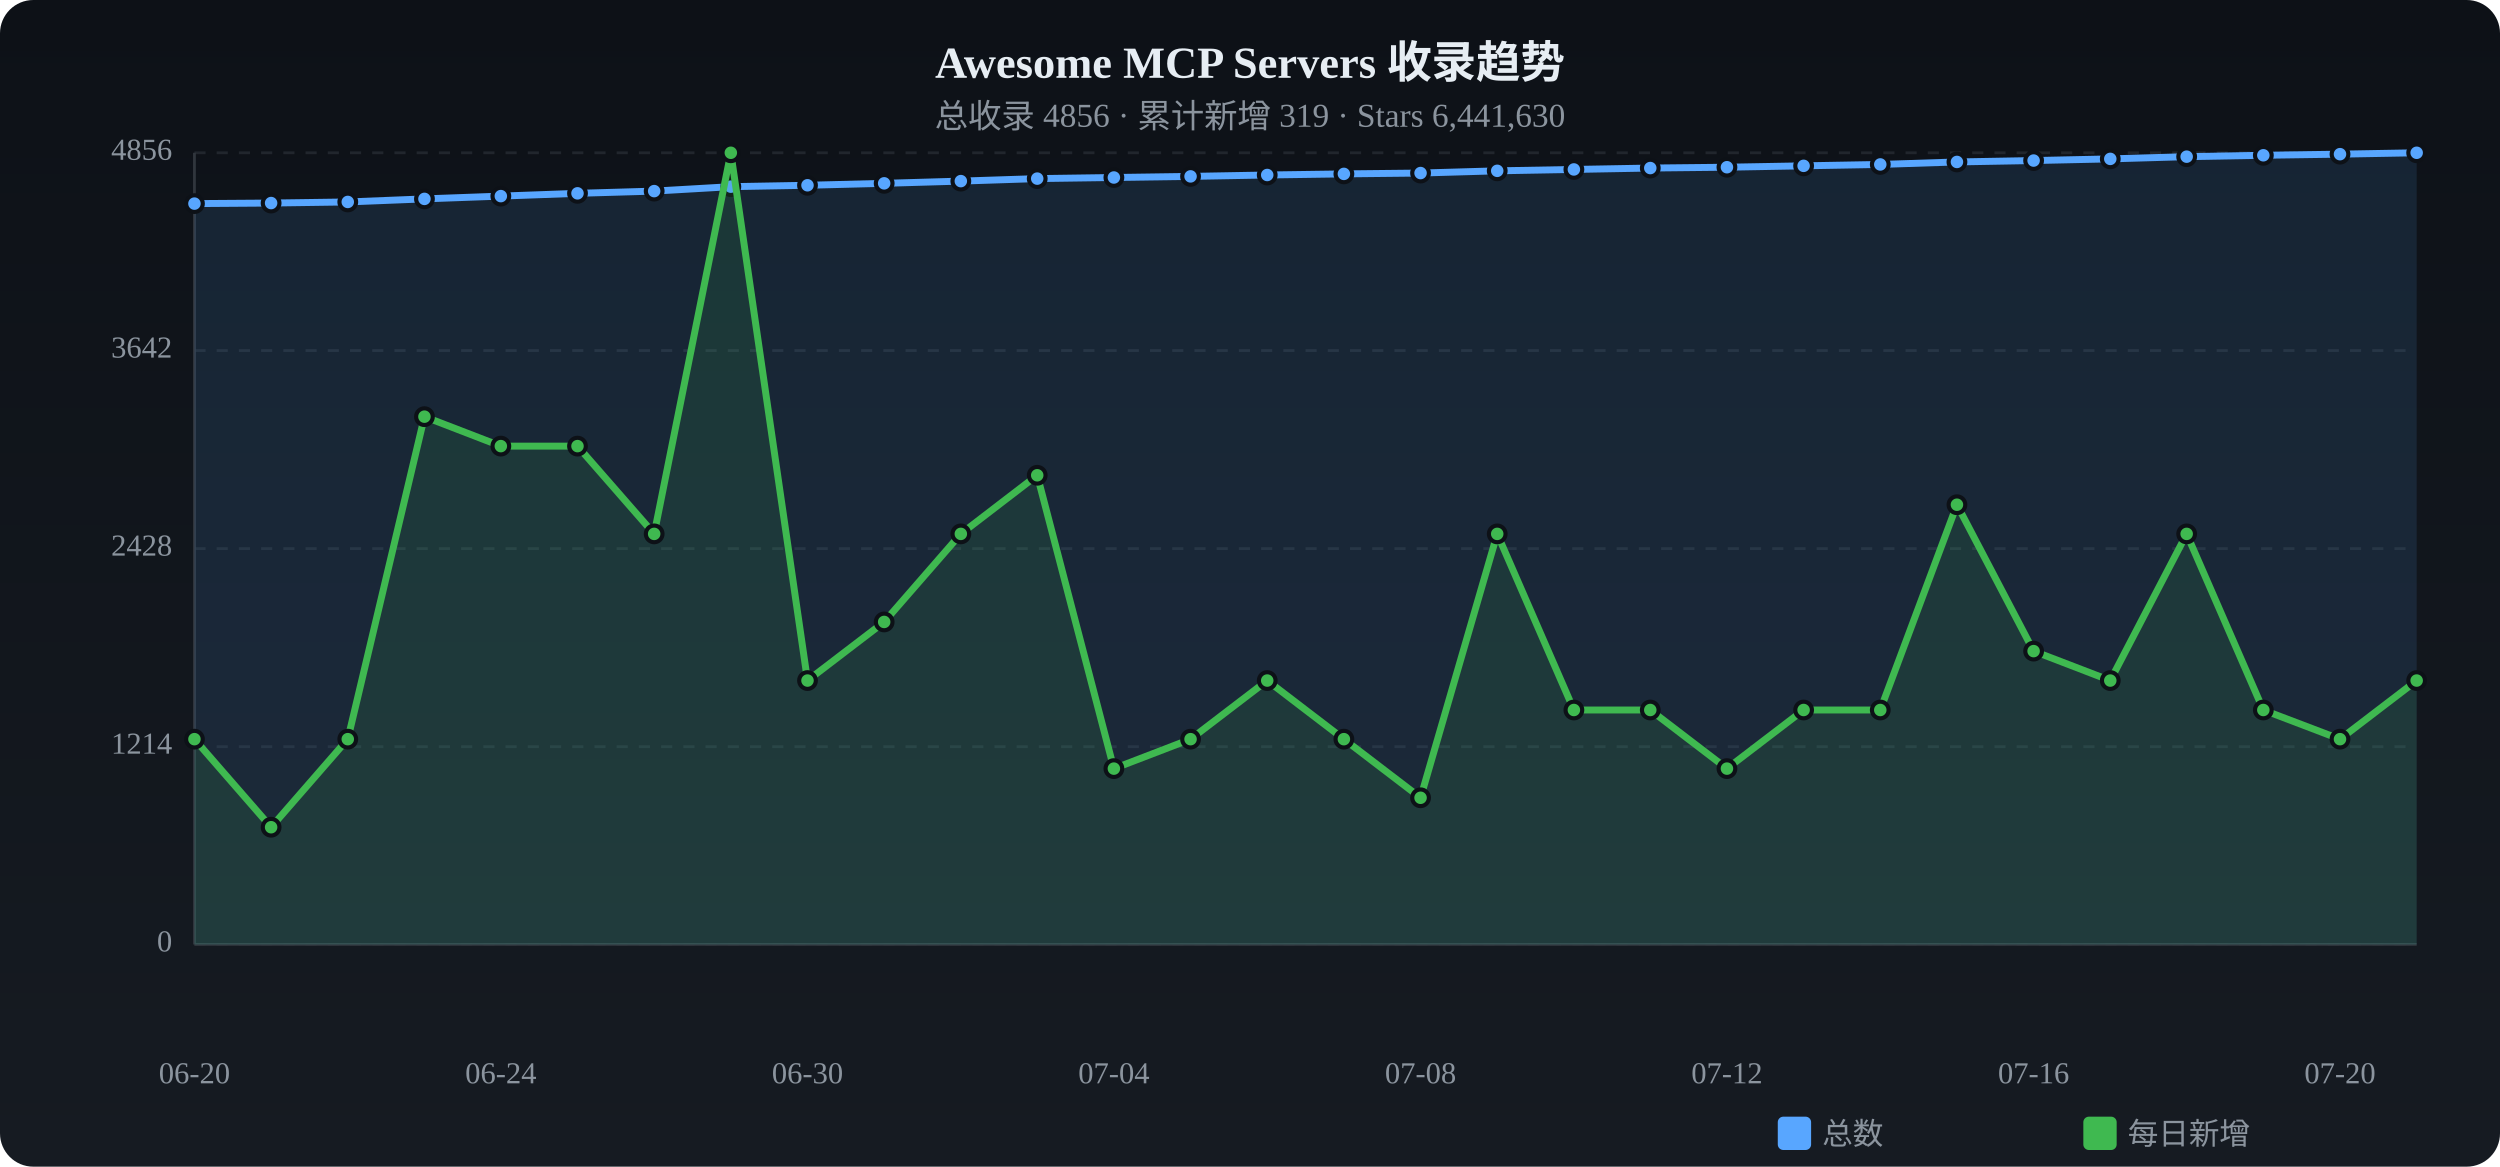
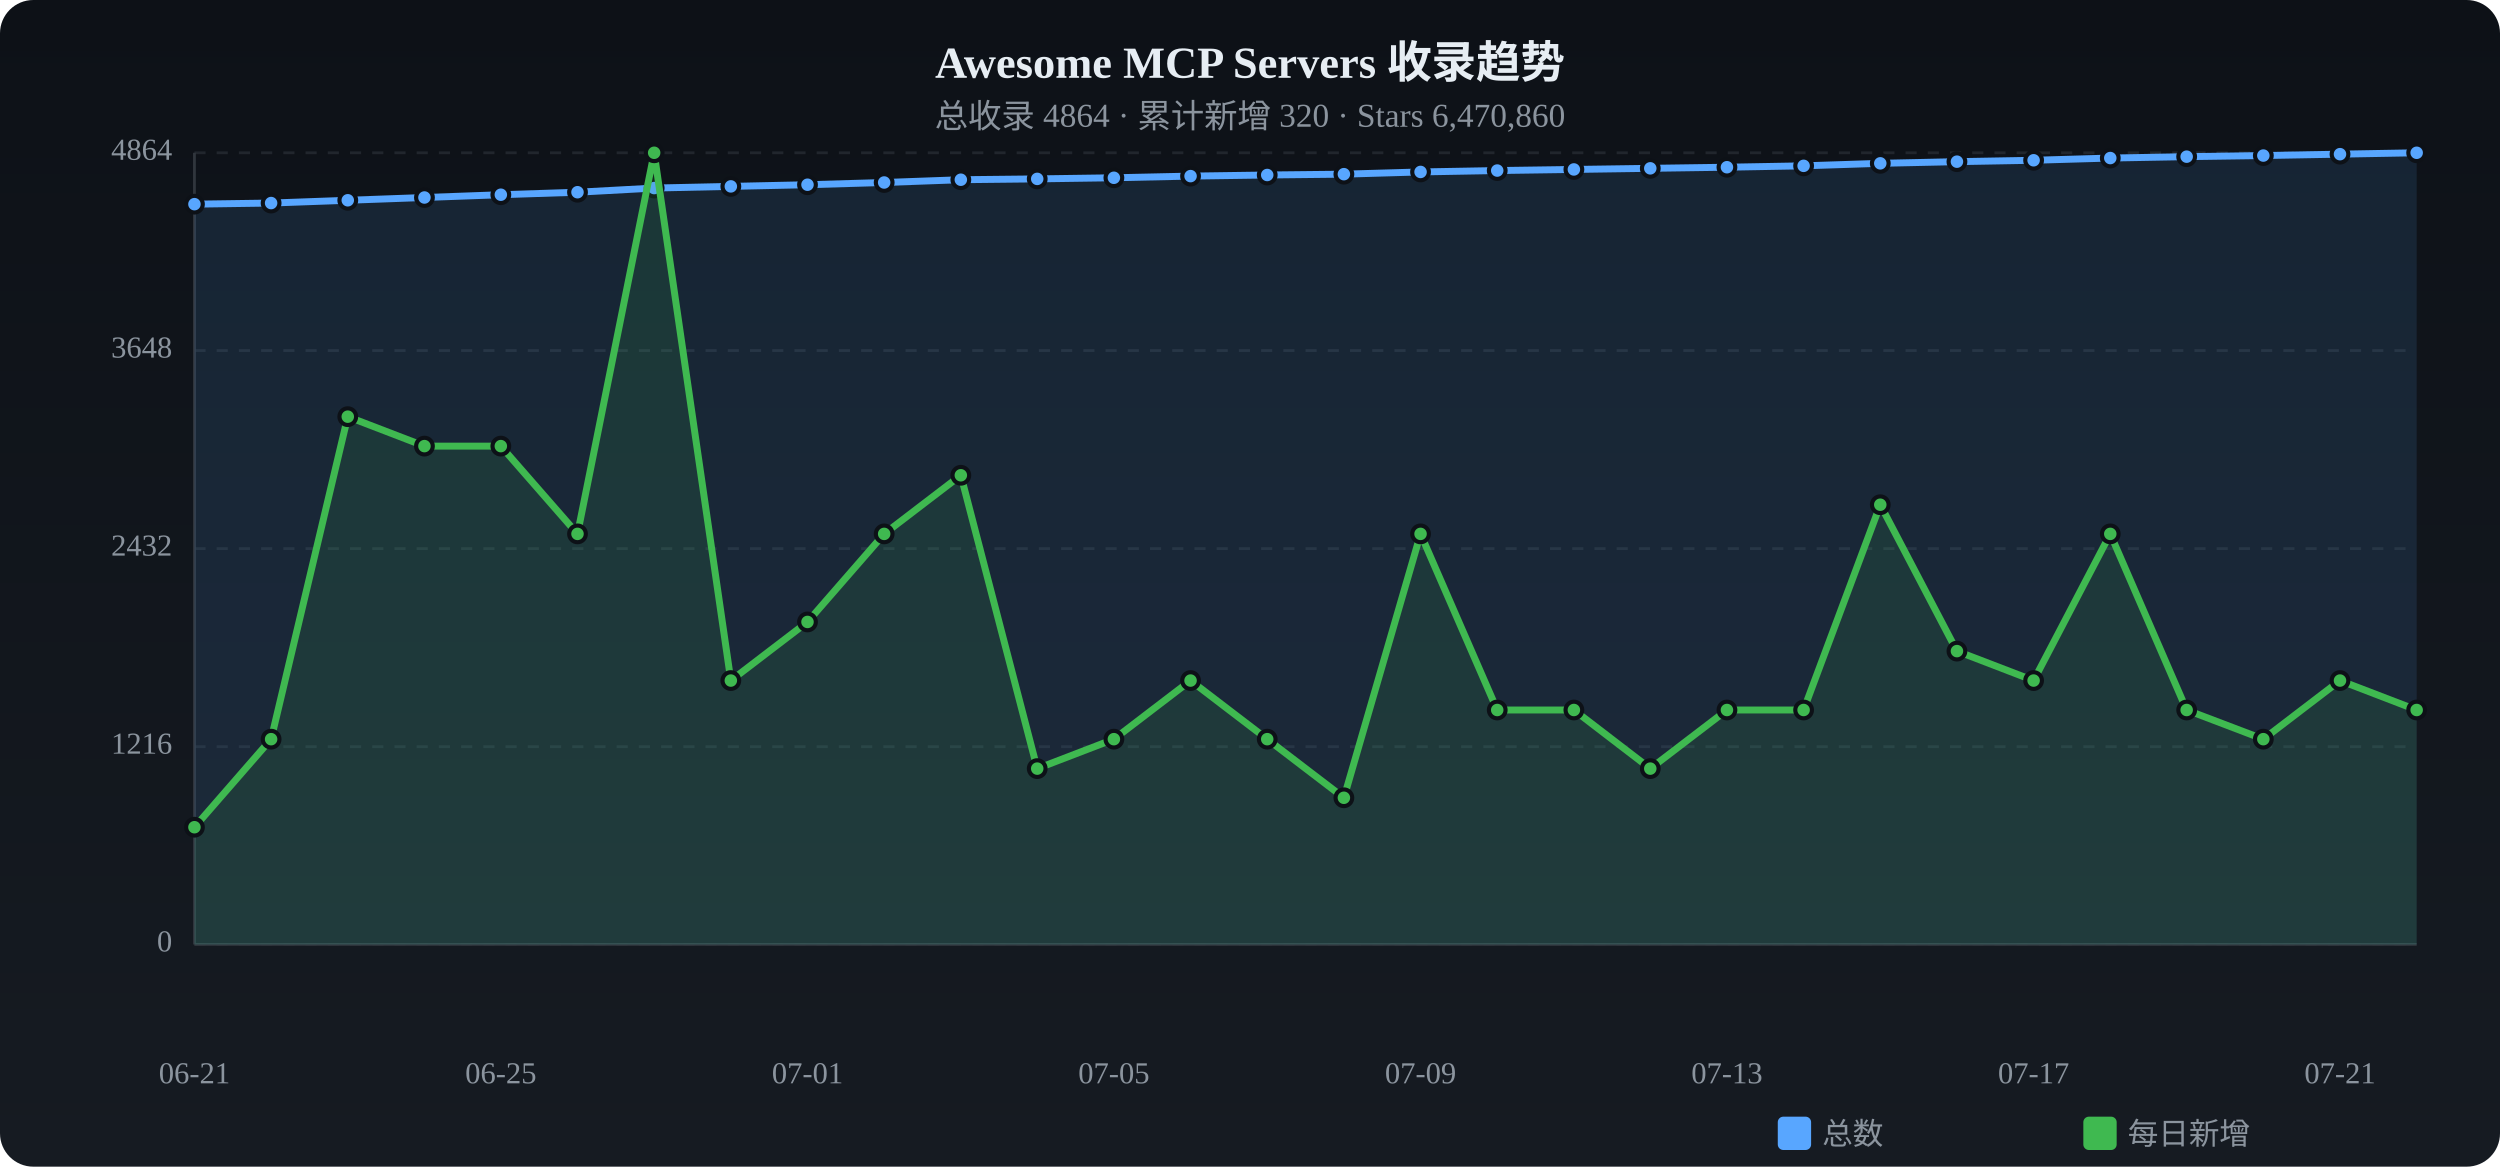
<svg xmlns="http://www.w3.org/2000/svg" viewBox="0 0 900 420" width="900" height="420">
  <defs>
    <linearGradient id="tbg" x1="0%" y1="0%" x2="0%" y2="100%">
      <stop offset="0%" stop-color="#0d1117" />
      <stop offset="100%" stop-color="#161b22" />
    </linearGradient>
  </defs>
  <rect width="900" height="420" rx="12" fill="url(#tbg)" />
  <text x="450.0" y="28" text-anchor="middle" fill="#e6edf3" font-size="16" font-weight="bold">Awesome MCP Servers 收录趋势</text>
-   <text x="450.0" y="46" text-anchor="middle" fill="#8b949e" font-size="12">总收录 4856 · 累计新增 319 · Stars 6,441,630</text>
+   <text x="450.0" y="46" text-anchor="middle" fill="#8b949e" font-size="12">总收录 4864 · 累计新增 320 · Stars 6,470,860</text>
  <text x="62" y="340.0" text-anchor="end" fill="#8b949e" font-size="11" dominant-baseline="middle">0</text>
  <line x1="70" y1="340.0" x2="870" y2="340.0" stroke="#21262d" stroke-dasharray="4 4" />
-   <text x="62" y="268.8" text-anchor="end" fill="#8b949e" font-size="11" dominant-baseline="middle">1214</text>
+   <text x="62" y="268.8" text-anchor="end" fill="#8b949e" font-size="11" dominant-baseline="middle">1216</text>
  <line x1="70" y1="268.8" x2="870" y2="268.8" stroke="#21262d" stroke-dasharray="4 4" />
-   <text x="62" y="197.5" text-anchor="end" fill="#8b949e" font-size="11" dominant-baseline="middle">2428</text>
+   <text x="62" y="197.5" text-anchor="end" fill="#8b949e" font-size="11" dominant-baseline="middle">2432</text>
  <line x1="70" y1="197.5" x2="870" y2="197.5" stroke="#21262d" stroke-dasharray="4 4" />
-   <text x="62" y="126.2" text-anchor="end" fill="#8b949e" font-size="11" dominant-baseline="middle">3642</text>
+   <text x="62" y="126.2" text-anchor="end" fill="#8b949e" font-size="11" dominant-baseline="middle">3648</text>
  <line x1="70" y1="126.2" x2="870" y2="126.2" stroke="#21262d" stroke-dasharray="4 4" />
-   <text x="62" y="55.0" text-anchor="end" fill="#8b949e" font-size="11" dominant-baseline="middle">4856</text>
+   <text x="62" y="55.0" text-anchor="end" fill="#8b949e" font-size="11" dominant-baseline="middle">4864</text>
  <line x1="70" y1="55.0" x2="870" y2="55.0" stroke="#21262d" stroke-dasharray="4 4" />
  <line x1="70" y1="55" x2="70" y2="340" stroke="#30363d" />
  <line x1="70" y1="340" x2="870" y2="340" stroke="#30363d" />
-   <path d="M70.0,73.3 L97.6,73.1 L125.2,72.7 L152.8,71.6 L180.3,70.6 L207.9,69.6 L235.5,68.8 L263.1,67.2 L290.7,66.7 L318.3,66.0 L345.9,65.2 L373.4,64.3 L401.0,63.9 L428.6,63.5 L456.2,63.0 L483.8,62.6 L511.4,62.3 L539.0,61.5 L566.6,61.0 L594.1,60.5 L621.7,60.2 L649.3,59.7 L676.9,59.2 L704.5,58.3 L732.1,57.8 L759.7,57.2 L787.2,56.4 L814.8,55.9 L842.4,55.5 L870.0,55.0 L870.0,340 L70.0,340 Z" fill="#58a6ff" opacity="0.12" />
-   <polyline points="70.0,73.3 97.6,73.1 125.2,72.7 152.8,71.6 180.3,70.6 207.9,69.6 235.5,68.8 263.1,67.2 290.7,66.7 318.3,66.0 345.9,65.2 373.4,64.3 401.0,63.9 428.6,63.5 456.2,63.0 483.8,62.6 511.4,62.3 539.0,61.5 566.6,61.0 594.1,60.5 621.7,60.2 649.3,59.7 676.9,59.2 704.5,58.3 732.1,57.8 759.7,57.2 787.2,56.4 814.8,55.9 842.4,55.5 870.0,55.0" fill="none" stroke="#58a6ff" stroke-width="2.5" stroke-linecap="round" stroke-linejoin="round" />
-   <circle cx="70.0" cy="73.3" r="3" fill="#58a6ff" stroke="#0d1117" stroke-width="1.5" />
+   <path d="M70.0,73.5 L97.6,73.1 L125.2,72.1 L152.8,71.1 L180.3,70.1 L207.9,69.2 L235.5,67.7 L263.1,67.1 L290.7,66.5 L318.3,65.7 L345.9,64.7 L373.4,64.4 L401.0,64.0 L428.6,63.4 L456.2,63.0 L483.8,62.7 L511.4,61.9 L539.0,61.4 L566.6,61.0 L594.1,60.6 L621.7,60.2 L649.3,59.7 L676.9,58.8 L704.5,58.2 L732.1,57.7 L759.7,56.9 L787.2,56.4 L814.8,56.0 L842.4,55.5 L870.0,55.0 L870.0,340 L70.0,340 Z" fill="#58a6ff" opacity="0.12" />
+   <polyline points="70.0,73.5 97.6,73.1 125.2,72.1 152.8,71.1 180.3,70.1 207.9,69.2 235.5,67.7 263.1,67.1 290.7,66.5 318.3,65.7 345.9,64.7 373.4,64.4 401.0,64.0 428.6,63.4 456.2,63.0 483.8,62.7 511.4,61.9 539.0,61.4 566.6,61.0 594.1,60.6 621.7,60.2 649.3,59.7 676.9,58.8 704.5,58.2 732.1,57.7 759.7,56.9 787.2,56.4 814.8,56.0 842.4,55.5 870.0,55.0" fill="none" stroke="#58a6ff" stroke-width="2.5" stroke-linecap="round" stroke-linejoin="round" />
+   <circle cx="70.0" cy="73.5" r="3" fill="#58a6ff" stroke="#0d1117" stroke-width="1.5" />
  <circle cx="97.6" cy="73.1" r="3" fill="#58a6ff" stroke="#0d1117" stroke-width="1.5" />
-   <circle cx="125.2" cy="72.7" r="3" fill="#58a6ff" stroke="#0d1117" stroke-width="1.5" />
-   <circle cx="152.8" cy="71.6" r="3" fill="#58a6ff" stroke="#0d1117" stroke-width="1.5" />
-   <circle cx="180.3" cy="70.6" r="3" fill="#58a6ff" stroke="#0d1117" stroke-width="1.5" />
-   <circle cx="207.9" cy="69.6" r="3" fill="#58a6ff" stroke="#0d1117" stroke-width="1.5" />
-   <circle cx="235.5" cy="68.8" r="3" fill="#58a6ff" stroke="#0d1117" stroke-width="1.5" />
-   <circle cx="263.1" cy="67.2" r="3" fill="#58a6ff" stroke="#0d1117" stroke-width="1.5" />
-   <circle cx="290.7" cy="66.7" r="3" fill="#58a6ff" stroke="#0d1117" stroke-width="1.5" />
-   <circle cx="318.3" cy="66.0" r="3" fill="#58a6ff" stroke="#0d1117" stroke-width="1.5" />
-   <circle cx="345.9" cy="65.2" r="3" fill="#58a6ff" stroke="#0d1117" stroke-width="1.5" />
-   <circle cx="373.4" cy="64.3" r="3" fill="#58a6ff" stroke="#0d1117" stroke-width="1.5" />
-   <circle cx="401.0" cy="63.9" r="3" fill="#58a6ff" stroke="#0d1117" stroke-width="1.5" />
-   <circle cx="428.6" cy="63.5" r="3" fill="#58a6ff" stroke="#0d1117" stroke-width="1.5" />
+   <circle cx="125.2" cy="72.1" r="3" fill="#58a6ff" stroke="#0d1117" stroke-width="1.5" />
+   <circle cx="152.8" cy="71.1" r="3" fill="#58a6ff" stroke="#0d1117" stroke-width="1.5" />
+   <circle cx="180.3" cy="70.1" r="3" fill="#58a6ff" stroke="#0d1117" stroke-width="1.5" />
+   <circle cx="207.9" cy="69.2" r="3" fill="#58a6ff" stroke="#0d1117" stroke-width="1.5" />
+   <circle cx="235.5" cy="67.7" r="3" fill="#58a6ff" stroke="#0d1117" stroke-width="1.5" />
+   <circle cx="263.1" cy="67.1" r="3" fill="#58a6ff" stroke="#0d1117" stroke-width="1.5" />
+   <circle cx="290.7" cy="66.5" r="3" fill="#58a6ff" stroke="#0d1117" stroke-width="1.5" />
+   <circle cx="318.3" cy="65.7" r="3" fill="#58a6ff" stroke="#0d1117" stroke-width="1.5" />
+   <circle cx="345.9" cy="64.7" r="3" fill="#58a6ff" stroke="#0d1117" stroke-width="1.5" />
+   <circle cx="373.4" cy="64.4" r="3" fill="#58a6ff" stroke="#0d1117" stroke-width="1.5" />
+   <circle cx="401.0" cy="64.0" r="3" fill="#58a6ff" stroke="#0d1117" stroke-width="1.5" />
+   <circle cx="428.6" cy="63.4" r="3" fill="#58a6ff" stroke="#0d1117" stroke-width="1.5" />
  <circle cx="456.2" cy="63.0" r="3" fill="#58a6ff" stroke="#0d1117" stroke-width="1.5" />
-   <circle cx="483.8" cy="62.6" r="3" fill="#58a6ff" stroke="#0d1117" stroke-width="1.5" />
-   <circle cx="511.4" cy="62.3" r="3" fill="#58a6ff" stroke="#0d1117" stroke-width="1.5" />
-   <circle cx="539.0" cy="61.5" r="3" fill="#58a6ff" stroke="#0d1117" stroke-width="1.5" />
+   <circle cx="483.8" cy="62.7" r="3" fill="#58a6ff" stroke="#0d1117" stroke-width="1.5" />
+   <circle cx="511.4" cy="61.9" r="3" fill="#58a6ff" stroke="#0d1117" stroke-width="1.5" />
+   <circle cx="539.0" cy="61.4" r="3" fill="#58a6ff" stroke="#0d1117" stroke-width="1.5" />
  <circle cx="566.6" cy="61.0" r="3" fill="#58a6ff" stroke="#0d1117" stroke-width="1.5" />
-   <circle cx="594.1" cy="60.5" r="3" fill="#58a6ff" stroke="#0d1117" stroke-width="1.5" />
+   <circle cx="594.1" cy="60.6" r="3" fill="#58a6ff" stroke="#0d1117" stroke-width="1.5" />
  <circle cx="621.7" cy="60.2" r="3" fill="#58a6ff" stroke="#0d1117" stroke-width="1.5" />
  <circle cx="649.3" cy="59.7" r="3" fill="#58a6ff" stroke="#0d1117" stroke-width="1.5" />
-   <circle cx="676.9" cy="59.2" r="3" fill="#58a6ff" stroke="#0d1117" stroke-width="1.5" />
-   <circle cx="704.5" cy="58.3" r="3" fill="#58a6ff" stroke="#0d1117" stroke-width="1.5" />
-   <circle cx="732.1" cy="57.8" r="3" fill="#58a6ff" stroke="#0d1117" stroke-width="1.5" />
-   <circle cx="759.7" cy="57.2" r="3" fill="#58a6ff" stroke="#0d1117" stroke-width="1.5" />
+   <circle cx="676.9" cy="58.8" r="3" fill="#58a6ff" stroke="#0d1117" stroke-width="1.5" />
+   <circle cx="704.5" cy="58.2" r="3" fill="#58a6ff" stroke="#0d1117" stroke-width="1.5" />
+   <circle cx="732.1" cy="57.7" r="3" fill="#58a6ff" stroke="#0d1117" stroke-width="1.5" />
+   <circle cx="759.7" cy="56.9" r="3" fill="#58a6ff" stroke="#0d1117" stroke-width="1.5" />
  <circle cx="787.2" cy="56.4" r="3" fill="#58a6ff" stroke="#0d1117" stroke-width="1.5" />
-   <circle cx="814.8" cy="55.9" r="3" fill="#58a6ff" stroke="#0d1117" stroke-width="1.5" />
+   <circle cx="814.8" cy="56.0" r="3" fill="#58a6ff" stroke="#0d1117" stroke-width="1.5" />
  <circle cx="842.4" cy="55.5" r="3" fill="#58a6ff" stroke="#0d1117" stroke-width="1.5" />
  <circle cx="870.0" cy="55.0" r="3" fill="#58a6ff" stroke="#0d1117" stroke-width="1.5" />
-   <path d="M70.0,266.1 L97.6,297.8 L125.2,266.1 L152.8,150.0 L180.3,160.6 L207.9,160.6 L235.5,192.2 L263.1,55.0 L290.7,245.0 L318.3,223.9 L345.9,192.2 L373.4,171.1 L401.0,276.7 L428.6,266.1 L456.2,245.0 L483.8,266.1 L511.4,287.2 L539.0,192.2 L566.6,255.6 L594.1,255.6 L621.7,276.7 L649.3,255.6 L676.9,255.6 L704.5,181.7 L732.1,234.4 L759.7,245.0 L787.2,192.2 L814.8,255.6 L842.4,266.1 L870.0,245.0 L870.0,340 L70.0,340 Z" fill="#3fb950" opacity="0.12" />
-   <polyline points="70.0,266.1 97.6,297.8 125.2,266.1 152.8,150.0 180.3,160.6 207.9,160.6 235.5,192.2 263.1,55.0 290.7,245.0 318.3,223.9 345.9,192.2 373.4,171.1 401.0,276.7 428.6,266.1 456.2,245.0 483.8,266.1 511.4,287.2 539.0,192.2 566.6,255.6 594.1,255.6 621.7,276.7 649.3,255.6 676.9,255.6 704.5,181.7 732.1,234.4 759.7,245.0 787.2,192.2 814.8,255.6 842.4,266.1 870.0,245.0" fill="none" stroke="#3fb950" stroke-width="2.5" stroke-linecap="round" stroke-linejoin="round" />
-   <circle cx="70.0" cy="266.1" r="3" fill="#3fb950" stroke="#0d1117" stroke-width="1.5" />
-   <circle cx="97.6" cy="297.8" r="3" fill="#3fb950" stroke="#0d1117" stroke-width="1.5" />
-   <circle cx="125.2" cy="266.1" r="3" fill="#3fb950" stroke="#0d1117" stroke-width="1.5" />
-   <circle cx="152.8" cy="150.0" r="3" fill="#3fb950" stroke="#0d1117" stroke-width="1.5" />
+   <path d="M70.0,297.8 L97.6,266.1 L125.2,150.0 L152.8,160.6 L180.3,160.6 L207.9,192.2 L235.5,55.0 L263.1,245.0 L290.7,223.9 L318.3,192.2 L345.9,171.1 L373.4,276.7 L401.0,266.1 L428.6,245.0 L456.2,266.1 L483.8,287.2 L511.4,192.2 L539.0,255.6 L566.6,255.6 L594.1,276.7 L621.7,255.6 L649.3,255.6 L676.9,181.7 L704.5,234.4 L732.1,245.0 L759.7,192.2 L787.2,255.6 L814.8,266.1 L842.4,245.0 L870.0,255.6 L870.0,340 L70.0,340 Z" fill="#3fb950" opacity="0.12" />
+   <polyline points="70.0,297.8 97.6,266.1 125.2,150.0 152.8,160.6 180.3,160.6 207.9,192.2 235.5,55.0 263.1,245.0 290.7,223.9 318.3,192.2 345.9,171.1 373.4,276.7 401.0,266.1 428.6,245.0 456.2,266.1 483.8,287.2 511.4,192.2 539.0,255.6 566.6,255.6 594.1,276.7 621.7,255.6 649.3,255.6 676.9,181.7 704.5,234.4 732.1,245.0 759.7,192.2 787.2,255.6 814.8,266.1 842.4,245.0 870.0,255.6" fill="none" stroke="#3fb950" stroke-width="2.5" stroke-linecap="round" stroke-linejoin="round" />
+   <circle cx="70.0" cy="297.8" r="3" fill="#3fb950" stroke="#0d1117" stroke-width="1.5" />
+   <circle cx="97.6" cy="266.1" r="3" fill="#3fb950" stroke="#0d1117" stroke-width="1.5" />
+   <circle cx="125.2" cy="150.0" r="3" fill="#3fb950" stroke="#0d1117" stroke-width="1.5" />
+   <circle cx="152.8" cy="160.6" r="3" fill="#3fb950" stroke="#0d1117" stroke-width="1.5" />
  <circle cx="180.3" cy="160.6" r="3" fill="#3fb950" stroke="#0d1117" stroke-width="1.5" />
-   <circle cx="207.9" cy="160.6" r="3" fill="#3fb950" stroke="#0d1117" stroke-width="1.5" />
-   <circle cx="235.5" cy="192.2" r="3" fill="#3fb950" stroke="#0d1117" stroke-width="1.5" />
-   <circle cx="263.1" cy="55.0" r="3" fill="#3fb950" stroke="#0d1117" stroke-width="1.5" />
-   <circle cx="290.7" cy="245.0" r="3" fill="#3fb950" stroke="#0d1117" stroke-width="1.5" />
-   <circle cx="318.3" cy="223.9" r="3" fill="#3fb950" stroke="#0d1117" stroke-width="1.5" />
-   <circle cx="345.9" cy="192.2" r="3" fill="#3fb950" stroke="#0d1117" stroke-width="1.5" />
-   <circle cx="373.4" cy="171.1" r="3" fill="#3fb950" stroke="#0d1117" stroke-width="1.5" />
-   <circle cx="401.0" cy="276.7" r="3" fill="#3fb950" stroke="#0d1117" stroke-width="1.5" />
-   <circle cx="428.6" cy="266.1" r="3" fill="#3fb950" stroke="#0d1117" stroke-width="1.5" />
-   <circle cx="456.2" cy="245.0" r="3" fill="#3fb950" stroke="#0d1117" stroke-width="1.5" />
-   <circle cx="483.8" cy="266.1" r="3" fill="#3fb950" stroke="#0d1117" stroke-width="1.5" />
-   <circle cx="511.4" cy="287.2" r="3" fill="#3fb950" stroke="#0d1117" stroke-width="1.5" />
-   <circle cx="539.0" cy="192.2" r="3" fill="#3fb950" stroke="#0d1117" stroke-width="1.5" />
+   <circle cx="207.9" cy="192.2" r="3" fill="#3fb950" stroke="#0d1117" stroke-width="1.5" />
+   <circle cx="235.5" cy="55.0" r="3" fill="#3fb950" stroke="#0d1117" stroke-width="1.5" />
+   <circle cx="263.1" cy="245.0" r="3" fill="#3fb950" stroke="#0d1117" stroke-width="1.5" />
+   <circle cx="290.7" cy="223.9" r="3" fill="#3fb950" stroke="#0d1117" stroke-width="1.5" />
+   <circle cx="318.3" cy="192.2" r="3" fill="#3fb950" stroke="#0d1117" stroke-width="1.5" />
+   <circle cx="345.9" cy="171.1" r="3" fill="#3fb950" stroke="#0d1117" stroke-width="1.5" />
+   <circle cx="373.4" cy="276.7" r="3" fill="#3fb950" stroke="#0d1117" stroke-width="1.5" />
+   <circle cx="401.0" cy="266.1" r="3" fill="#3fb950" stroke="#0d1117" stroke-width="1.5" />
+   <circle cx="428.6" cy="245.0" r="3" fill="#3fb950" stroke="#0d1117" stroke-width="1.5" />
+   <circle cx="456.2" cy="266.1" r="3" fill="#3fb950" stroke="#0d1117" stroke-width="1.5" />
+   <circle cx="483.8" cy="287.2" r="3" fill="#3fb950" stroke="#0d1117" stroke-width="1.5" />
+   <circle cx="511.4" cy="192.2" r="3" fill="#3fb950" stroke="#0d1117" stroke-width="1.5" />
+   <circle cx="539.0" cy="255.6" r="3" fill="#3fb950" stroke="#0d1117" stroke-width="1.5" />
  <circle cx="566.6" cy="255.6" r="3" fill="#3fb950" stroke="#0d1117" stroke-width="1.5" />
-   <circle cx="594.1" cy="255.6" r="3" fill="#3fb950" stroke="#0d1117" stroke-width="1.5" />
-   <circle cx="621.7" cy="276.7" r="3" fill="#3fb950" stroke="#0d1117" stroke-width="1.5" />
+   <circle cx="594.1" cy="276.7" r="3" fill="#3fb950" stroke="#0d1117" stroke-width="1.5" />
+   <circle cx="621.7" cy="255.6" r="3" fill="#3fb950" stroke="#0d1117" stroke-width="1.5" />
  <circle cx="649.3" cy="255.6" r="3" fill="#3fb950" stroke="#0d1117" stroke-width="1.5" />
-   <circle cx="676.9" cy="255.6" r="3" fill="#3fb950" stroke="#0d1117" stroke-width="1.5" />
-   <circle cx="704.5" cy="181.7" r="3" fill="#3fb950" stroke="#0d1117" stroke-width="1.5" />
-   <circle cx="732.1" cy="234.4" r="3" fill="#3fb950" stroke="#0d1117" stroke-width="1.5" />
-   <circle cx="759.7" cy="245.0" r="3" fill="#3fb950" stroke="#0d1117" stroke-width="1.5" />
-   <circle cx="787.2" cy="192.2" r="3" fill="#3fb950" stroke="#0d1117" stroke-width="1.5" />
-   <circle cx="814.8" cy="255.6" r="3" fill="#3fb950" stroke="#0d1117" stroke-width="1.5" />
-   <circle cx="842.4" cy="266.1" r="3" fill="#3fb950" stroke="#0d1117" stroke-width="1.5" />
-   <circle cx="870.0" cy="245.0" r="3" fill="#3fb950" stroke="#0d1117" stroke-width="1.5" />
-   <text x="70.0" y="390" text-anchor="middle" fill="#8b949e" font-size="11">06-20</text>
-   <text x="180.3" y="390" text-anchor="middle" fill="#8b949e" font-size="11">06-24</text>
-   <text x="290.7" y="390" text-anchor="middle" fill="#8b949e" font-size="11">06-30</text>
-   <text x="401.0" y="390" text-anchor="middle" fill="#8b949e" font-size="11">07-04</text>
-   <text x="511.4" y="390" text-anchor="middle" fill="#8b949e" font-size="11">07-08</text>
-   <text x="621.7" y="390" text-anchor="middle" fill="#8b949e" font-size="11">07-12</text>
-   <text x="732.1" y="390" text-anchor="middle" fill="#8b949e" font-size="11">07-16</text>
-   <text x="842.4" y="390" text-anchor="middle" fill="#8b949e" font-size="11">07-20</text>
+   <circle cx="676.9" cy="181.7" r="3" fill="#3fb950" stroke="#0d1117" stroke-width="1.5" />
+   <circle cx="704.5" cy="234.4" r="3" fill="#3fb950" stroke="#0d1117" stroke-width="1.5" />
+   <circle cx="732.1" cy="245.0" r="3" fill="#3fb950" stroke="#0d1117" stroke-width="1.5" />
+   <circle cx="759.7" cy="192.2" r="3" fill="#3fb950" stroke="#0d1117" stroke-width="1.5" />
+   <circle cx="787.2" cy="255.6" r="3" fill="#3fb950" stroke="#0d1117" stroke-width="1.5" />
+   <circle cx="814.8" cy="266.1" r="3" fill="#3fb950" stroke="#0d1117" stroke-width="1.5" />
+   <circle cx="842.4" cy="245.0" r="3" fill="#3fb950" stroke="#0d1117" stroke-width="1.5" />
+   <circle cx="870.0" cy="255.6" r="3" fill="#3fb950" stroke="#0d1117" stroke-width="1.5" />
+   <text x="70.0" y="390" text-anchor="middle" fill="#8b949e" font-size="11">06-21</text>
+   <text x="180.3" y="390" text-anchor="middle" fill="#8b949e" font-size="11">06-25</text>
+   <text x="290.7" y="390" text-anchor="middle" fill="#8b949e" font-size="11">07-01</text>
+   <text x="401.0" y="390" text-anchor="middle" fill="#8b949e" font-size="11">07-05</text>
+   <text x="511.4" y="390" text-anchor="middle" fill="#8b949e" font-size="11">07-09</text>
+   <text x="621.7" y="390" text-anchor="middle" fill="#8b949e" font-size="11">07-13</text>
+   <text x="732.1" y="390" text-anchor="middle" fill="#8b949e" font-size="11">07-17</text>
+   <text x="842.4" y="390" text-anchor="middle" fill="#8b949e" font-size="11">07-21</text>
  <rect x="640" y="402" width="12" height="12" rx="2" fill="#58a6ff" />
  <text x="656" y="412" fill="#8b949e" font-size="11">总数</text>
  <rect x="750" y="402" width="12" height="12" rx="2" fill="#3fb950" />
  <text x="766" y="412" fill="#8b949e" font-size="11">每日新增</text>
</svg>
